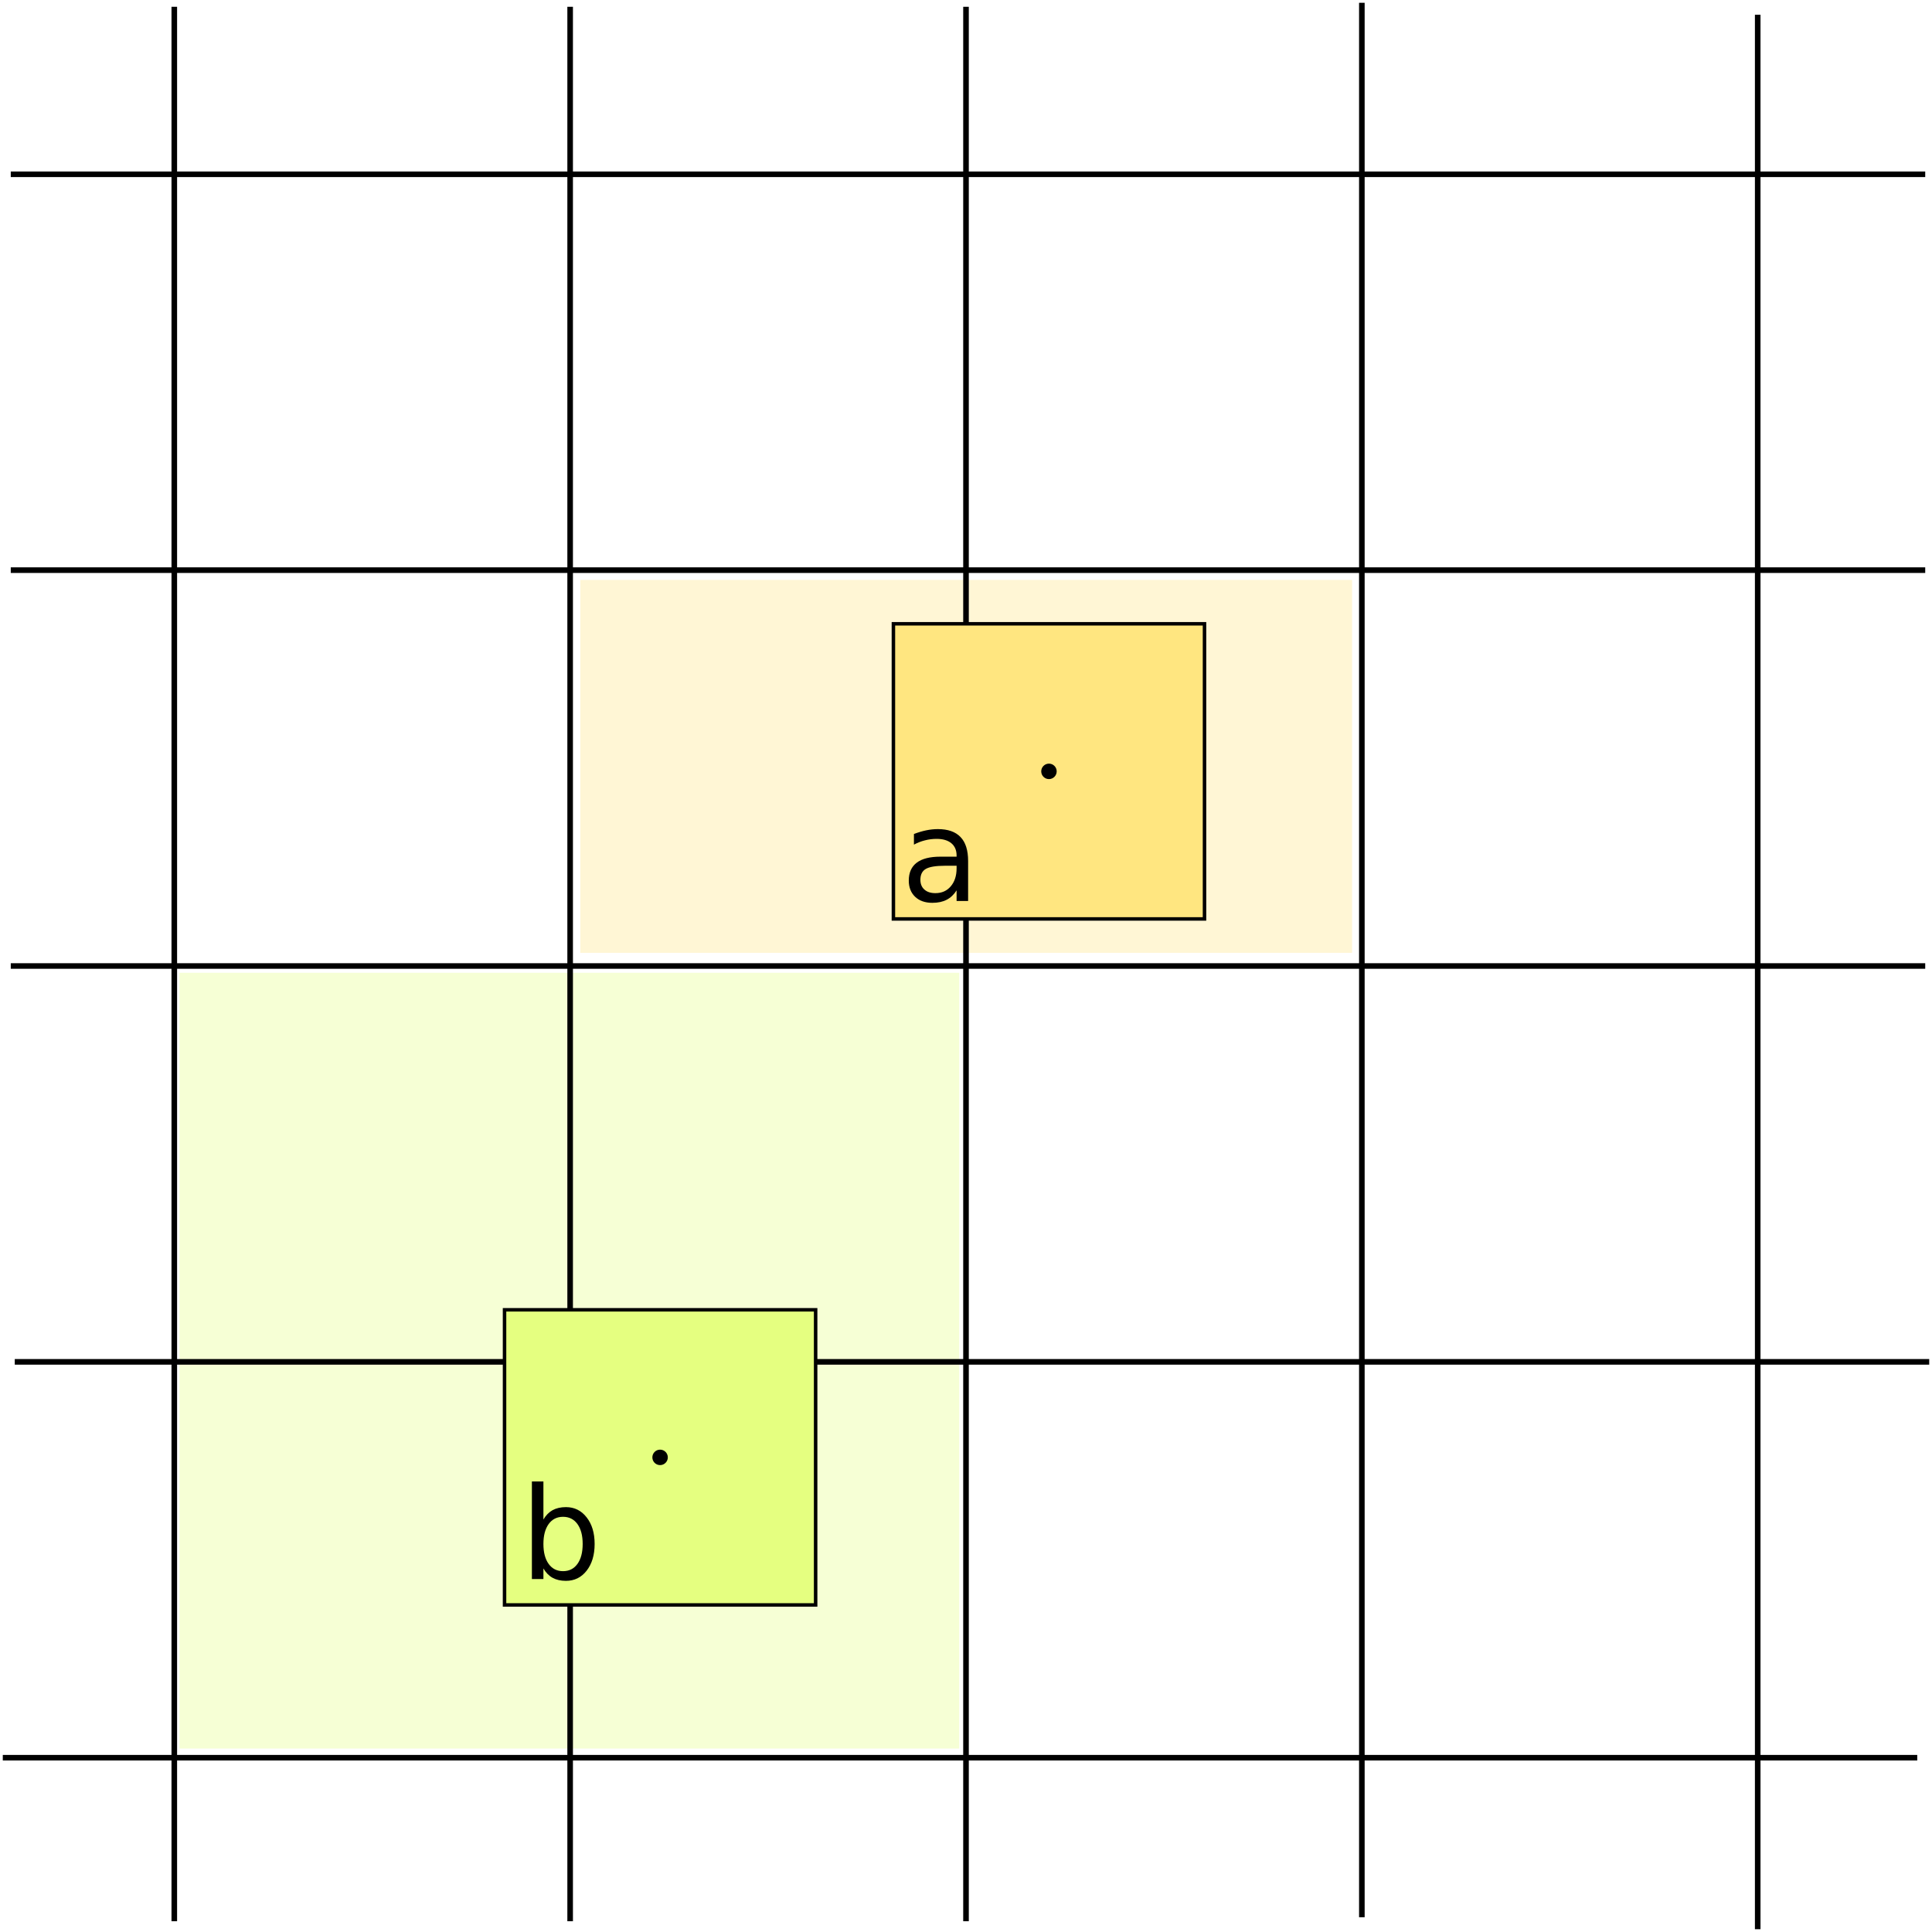
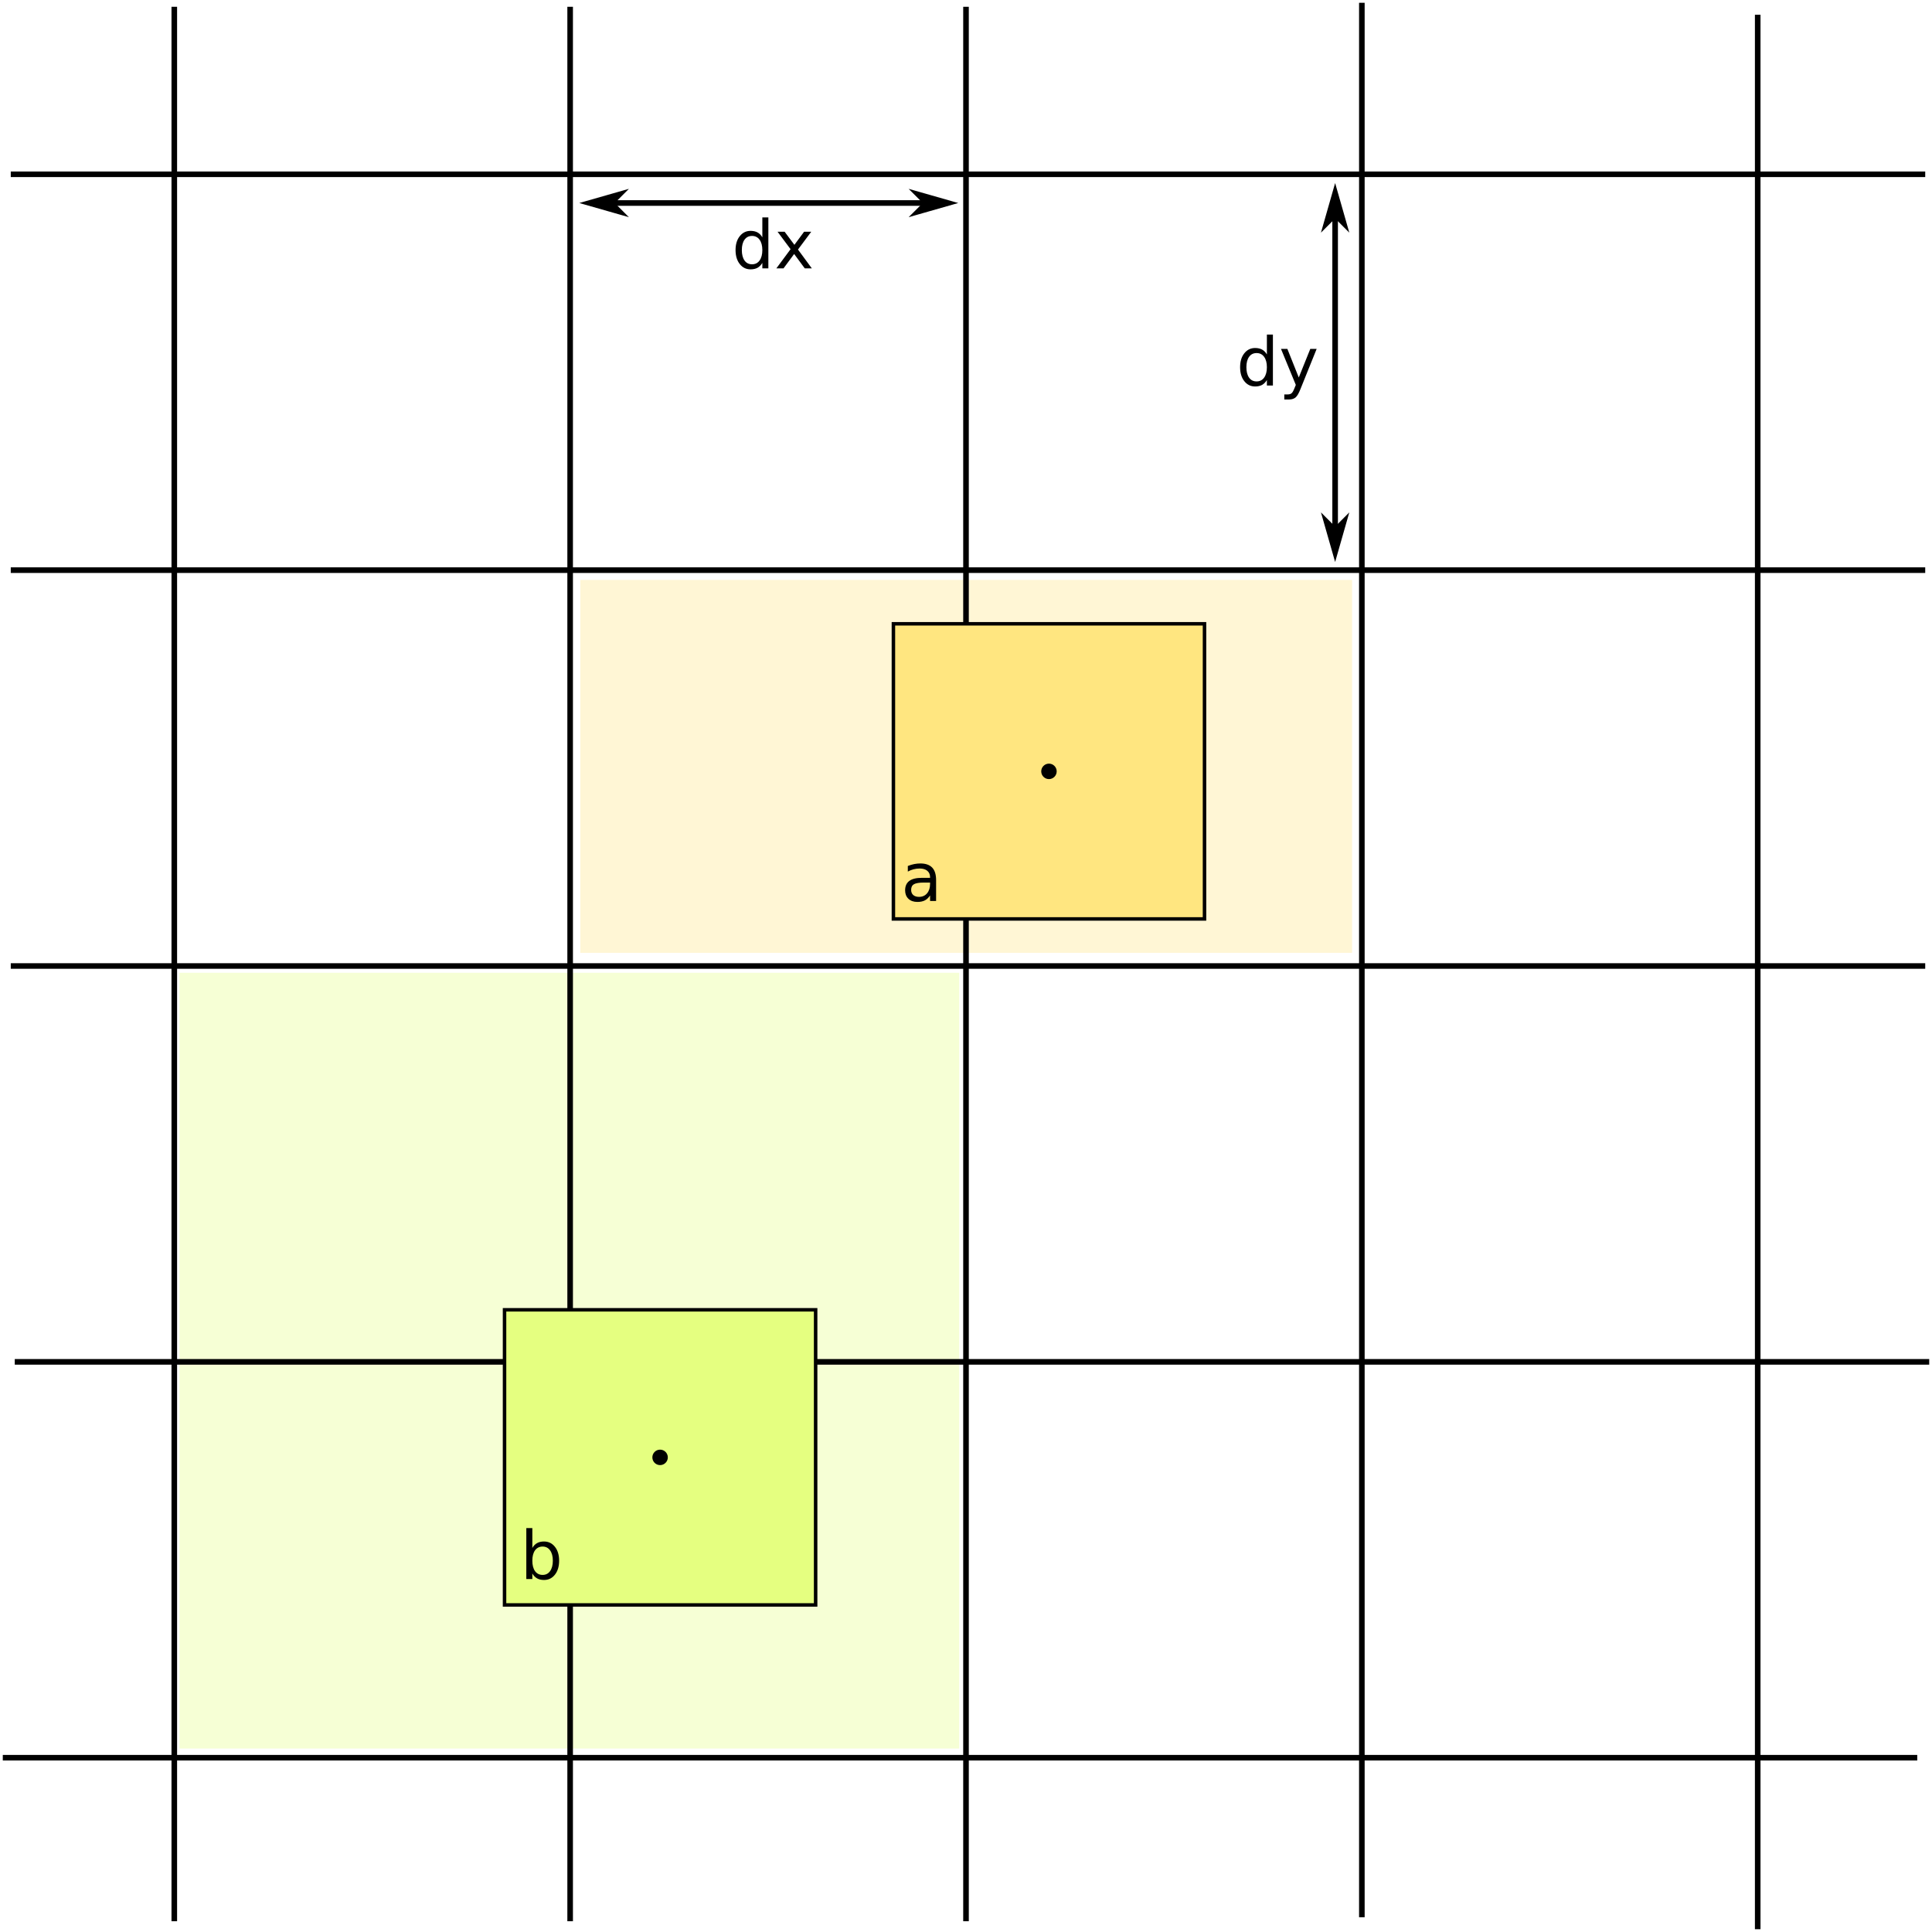
<svg xmlns="http://www.w3.org/2000/svg" width="346" height="346" id="svg2" version="1.1">
  <defs id="defs4">
-     </defs>
+     <marker orient="auto" refY="0.0" refX="0.0" id="Arrow1Mend" style="overflow:visible;">
+       <path id="path5173" d="M 0.0,0.0 L 5.0,-5.0 L -12.5,0.0 L 5.0,5.0 L 0.0,0.0 z " style="fill-rule:evenodd;stroke:#000000;stroke-width:1.0pt;marker-start:none;" transform="scale(0.4) rotate(180) translate(10,0)" />
+     </marker>
+     <marker orient="auto" refY="0.0" refX="0.0" id="Arrow1Mstart" style="overflow:visible">
+       <path id="path5170" d="M 0.0,0.0 L 5.0,-5.0 L -12.5,0.0 L 5.0,5.0 L 0.0,0.0 z " style="fill-rule:evenodd;stroke:#000000;stroke-width:1.0pt;marker-start:none" transform="scale(0.4) translate(10,0)" />
+     </marker>
+     <marker orient="auto" refY="0.0" refX="0.0" id="Arrow1Lstart" style="overflow:visible">
+       <path id="path5164" d="M 0.0,0.0 L 5.0,-5.0 L -12.5,0.0 L 5.0,5.0 L 0.0,0.0 z " style="fill-rule:evenodd;stroke:#000000;stroke-width:1.0pt;marker-start:none" transform="scale(0.8) translate(12.5,0)" />
+     </marker>
+   </defs>
  <g id="layer1" transform="translate(-33.7857,-29.00504)">
    <rect style="fill:#fff6d5;fill-opacity:1;stroke:none" id="rect3672" width="138.214" height="66.786" x="103.929" y="103.857" transform="translate(33.7857,29.00504)" />
    <rect style="fill:#f6ffd5;fill-opacity:1;stroke:none" id="rect3670" width="139.643" height="138.929" x="65.929" y="203.219" />
    <g id="g2843" transform="translate(14.28571,1.428571)">
      <path id="path2845" d="m 50.714,28.791 0,342.857" style="fill:none;stroke:#000000;stroke-width:1px;stroke-linecap:butt;stroke-linejoin:miter;stroke-opacity:1" />
      <path id="path2847" d="m 121.607,28.791 0,342.857" style="fill:none;stroke:#000000;stroke-width:1px;stroke-linecap:butt;stroke-linejoin:miter;stroke-opacity:1" />
      <path id="path2849" d="m 192.5,28.791 0,342.857" style="fill:none;stroke:#000000;stroke-width:1px;stroke-linecap:butt;stroke-linejoin:miter;stroke-opacity:1" />
      <path id="path2851" d="m 263.393,28.076 0,342.857" style="fill:none;stroke:#000000;stroke-width:1px;stroke-linecap:butt;stroke-linejoin:miter;stroke-opacity:1" />
      <path id="path2853" d="m 334.286,30.219 0,342.857" style="fill:none;stroke:#000000;stroke-width:1px;stroke-linecap:butt;stroke-linejoin:miter;stroke-opacity:1" />
    </g>
    <g id="g2836" transform="matrix(0,1,-1,0,407.3622,9.505052)">
      <path style="fill:none;stroke:#000000;stroke-width:1px;stroke-linecap:butt;stroke-linejoin:miter;stroke-opacity:1" d="m 50.714,28.791 0,342.857" id="path2826" />
      <path style="fill:none;stroke:#000000;stroke-width:1px;stroke-linecap:butt;stroke-linejoin:miter;stroke-opacity:1" d="m 121.607,28.791 0,342.857" id="path2828" />
      <path style="fill:none;stroke:#000000;stroke-width:1px;stroke-linecap:butt;stroke-linejoin:miter;stroke-opacity:1" d="m 192.5,28.791 0,342.857" id="path2830" />
      <path style="fill:none;stroke:#000000;stroke-width:1px;stroke-linecap:butt;stroke-linejoin:miter;stroke-opacity:1" d="m 263.393,28.076 0,342.857" id="path2832" />
      <path style="fill:none;stroke:#000000;stroke-width:1px;stroke-linecap:butt;stroke-linejoin:miter;stroke-opacity:1" d="m 334.286,30.219 0,342.857" id="path2834" />
    </g>
    <g id="g3664" transform="translate(-1.428571,0.7142857)">
      <rect style="fill:#ffe680;stroke:#000000;stroke-width:0.625;stroke-miterlimit:4;stroke-opacity:1;stroke-dasharray:none;stroke-dashoffset:0" id="rect3666" width="55.714" height="52.857" x="195.214" y="140.005" />
      <path style="fill:#000000;fill-opacity:1;stroke:#000000;stroke-width:0.625;stroke-miterlimit:4;stroke-opacity:1;stroke-dasharray:none;stroke-dashoffset:0" id="path3668" d="m 191.071,136.714 a 3.214,3.214 0 1 1 -6.429,0 3.214,3.214 0 1 1 6.429,0 z" transform="matrix(0.392405,0,0,0.392405,149.3553,112.7862)" />
    </g>
    <g id="g3660" transform="translate(-71.07143,123.5714)">
      <rect y="140.005" x="195.214" height="52.857" width="55.714" id="rect2876" style="fill:#e5ff80;stroke:#000000;stroke-width:0.625;stroke-miterlimit:4;stroke-opacity:1;stroke-dasharray:none;stroke-dashoffset:0" />
      <path transform="matrix(0.392405,0,0,0.392405,149.3553,112.7862)" d="m 191.071,136.714 a 3.214,3.214 0 1 1 -6.429,0 3.214,3.214 0 1 1 6.429,0 z" id="path3650" style="fill:#000000;fill-opacity:1;stroke:#000000;stroke-width:0.625;stroke-miterlimit:4;stroke-opacity:1;stroke-dasharray:none;stroke-dashoffset:0" />
    </g>
    <text id="text5134" y="190.362" x="195.164" style="font-size:22.99px;font-style:normal;font-weight:normal;fill:#000000;fill-opacity:1;stroke:none;font-family:Bitstream Vera Sans" xml:space="preserve">
-       <tspan y="190.362" x="195.164" id="tspan5136">a</tspan>
+       <tspan y="190.362" x="195.164" id="tspan5136" style="font-size:12">a</tspan>
    </text>
    <text xml:space="preserve" style="font-size:22.99px;font-style:normal;font-weight:normal;fill:#000000;fill-opacity:1;stroke:none;font-family:Bitstream Vera Sans" x="126.95" y="311.791" id="text5130">
-       <tspan id="tspan5132" x="126.95" y="311.791">b</tspan>
+       <tspan id="tspan5132" x="126.95" y="311.791" style="font-size:12">b</tspan>
+     </text>
+     <path id="path5989" d="m 139.5,65.362 c 63.571,0 63.929,0 63.929,0" style="fill:none;stroke:#000000;stroke-width:1px;stroke-linecap:butt;stroke-linejoin:miter;stroke-opacity:1;marker-start:url(#Arrow1Mstart);marker-end:url(#Arrow1Mend)" />
+     <path id="path5991" d="m 272.893,63.755 c 0,63.571 0,63.929 0,63.929" style="fill:none;stroke:#000000;stroke-width:1px;stroke-linecap:butt;stroke-linejoin:miter;stroke-opacity:1;marker-start:url(#Arrow1Mstart);marker-end:url(#Arrow1Mend)" />
+     <text id="text5134-3" y="77.071" x="164.861" style="font-size:11.699px;font-style:normal;font-weight:normal;fill:#000000;fill-opacity:1;stroke:none;font-family:Bitstream Vera Sans" xml:space="preserve">
+       <tspan y="77.071" x="164.861" id="tspan5136-0" style="font-size:12">dx</tspan>
+     </text>
+     <text id="text5134-3-8" y="98.05" x="255.22" style="font-size:11.699px;font-style:normal;font-weight:normal;fill:#000000;fill-opacity:1;stroke:none;font-family:Bitstream Vera Sans" xml:space="preserve">
+       <tspan y="98.05" x="255.22" id="tspan5136-0-2" style="font-size:12px">dy</tspan>
    </text>
  </g>
</svg>
